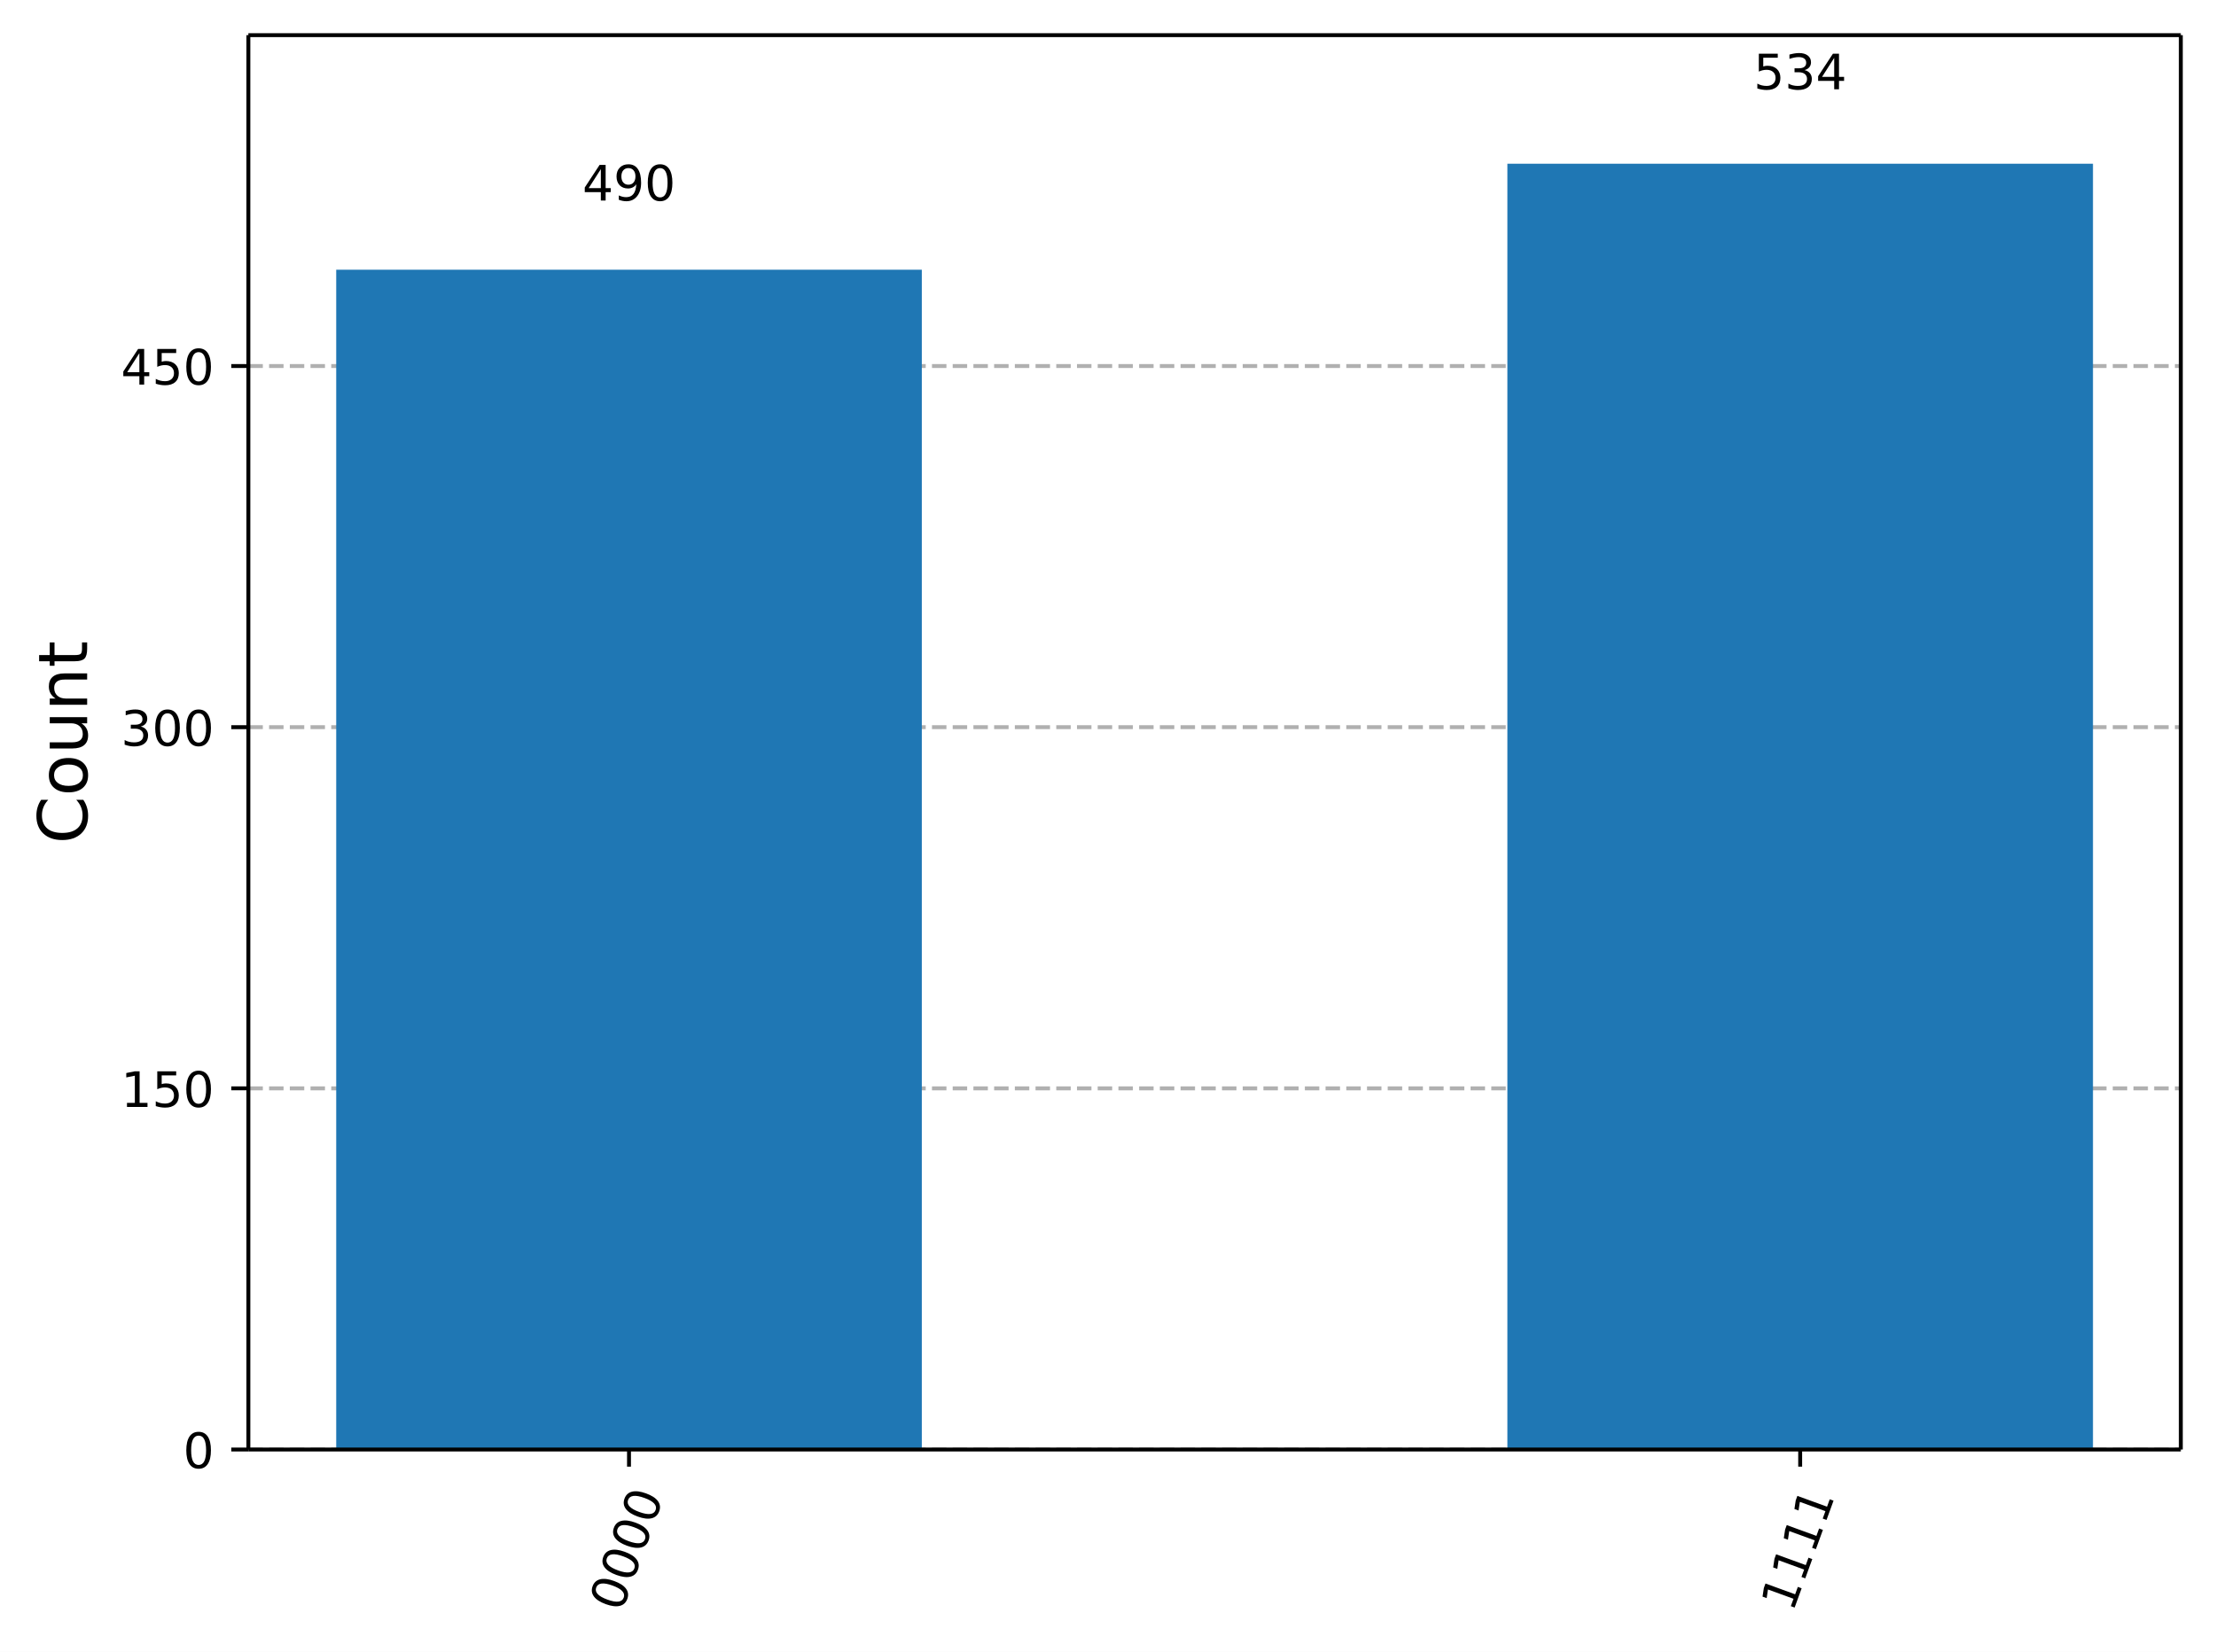
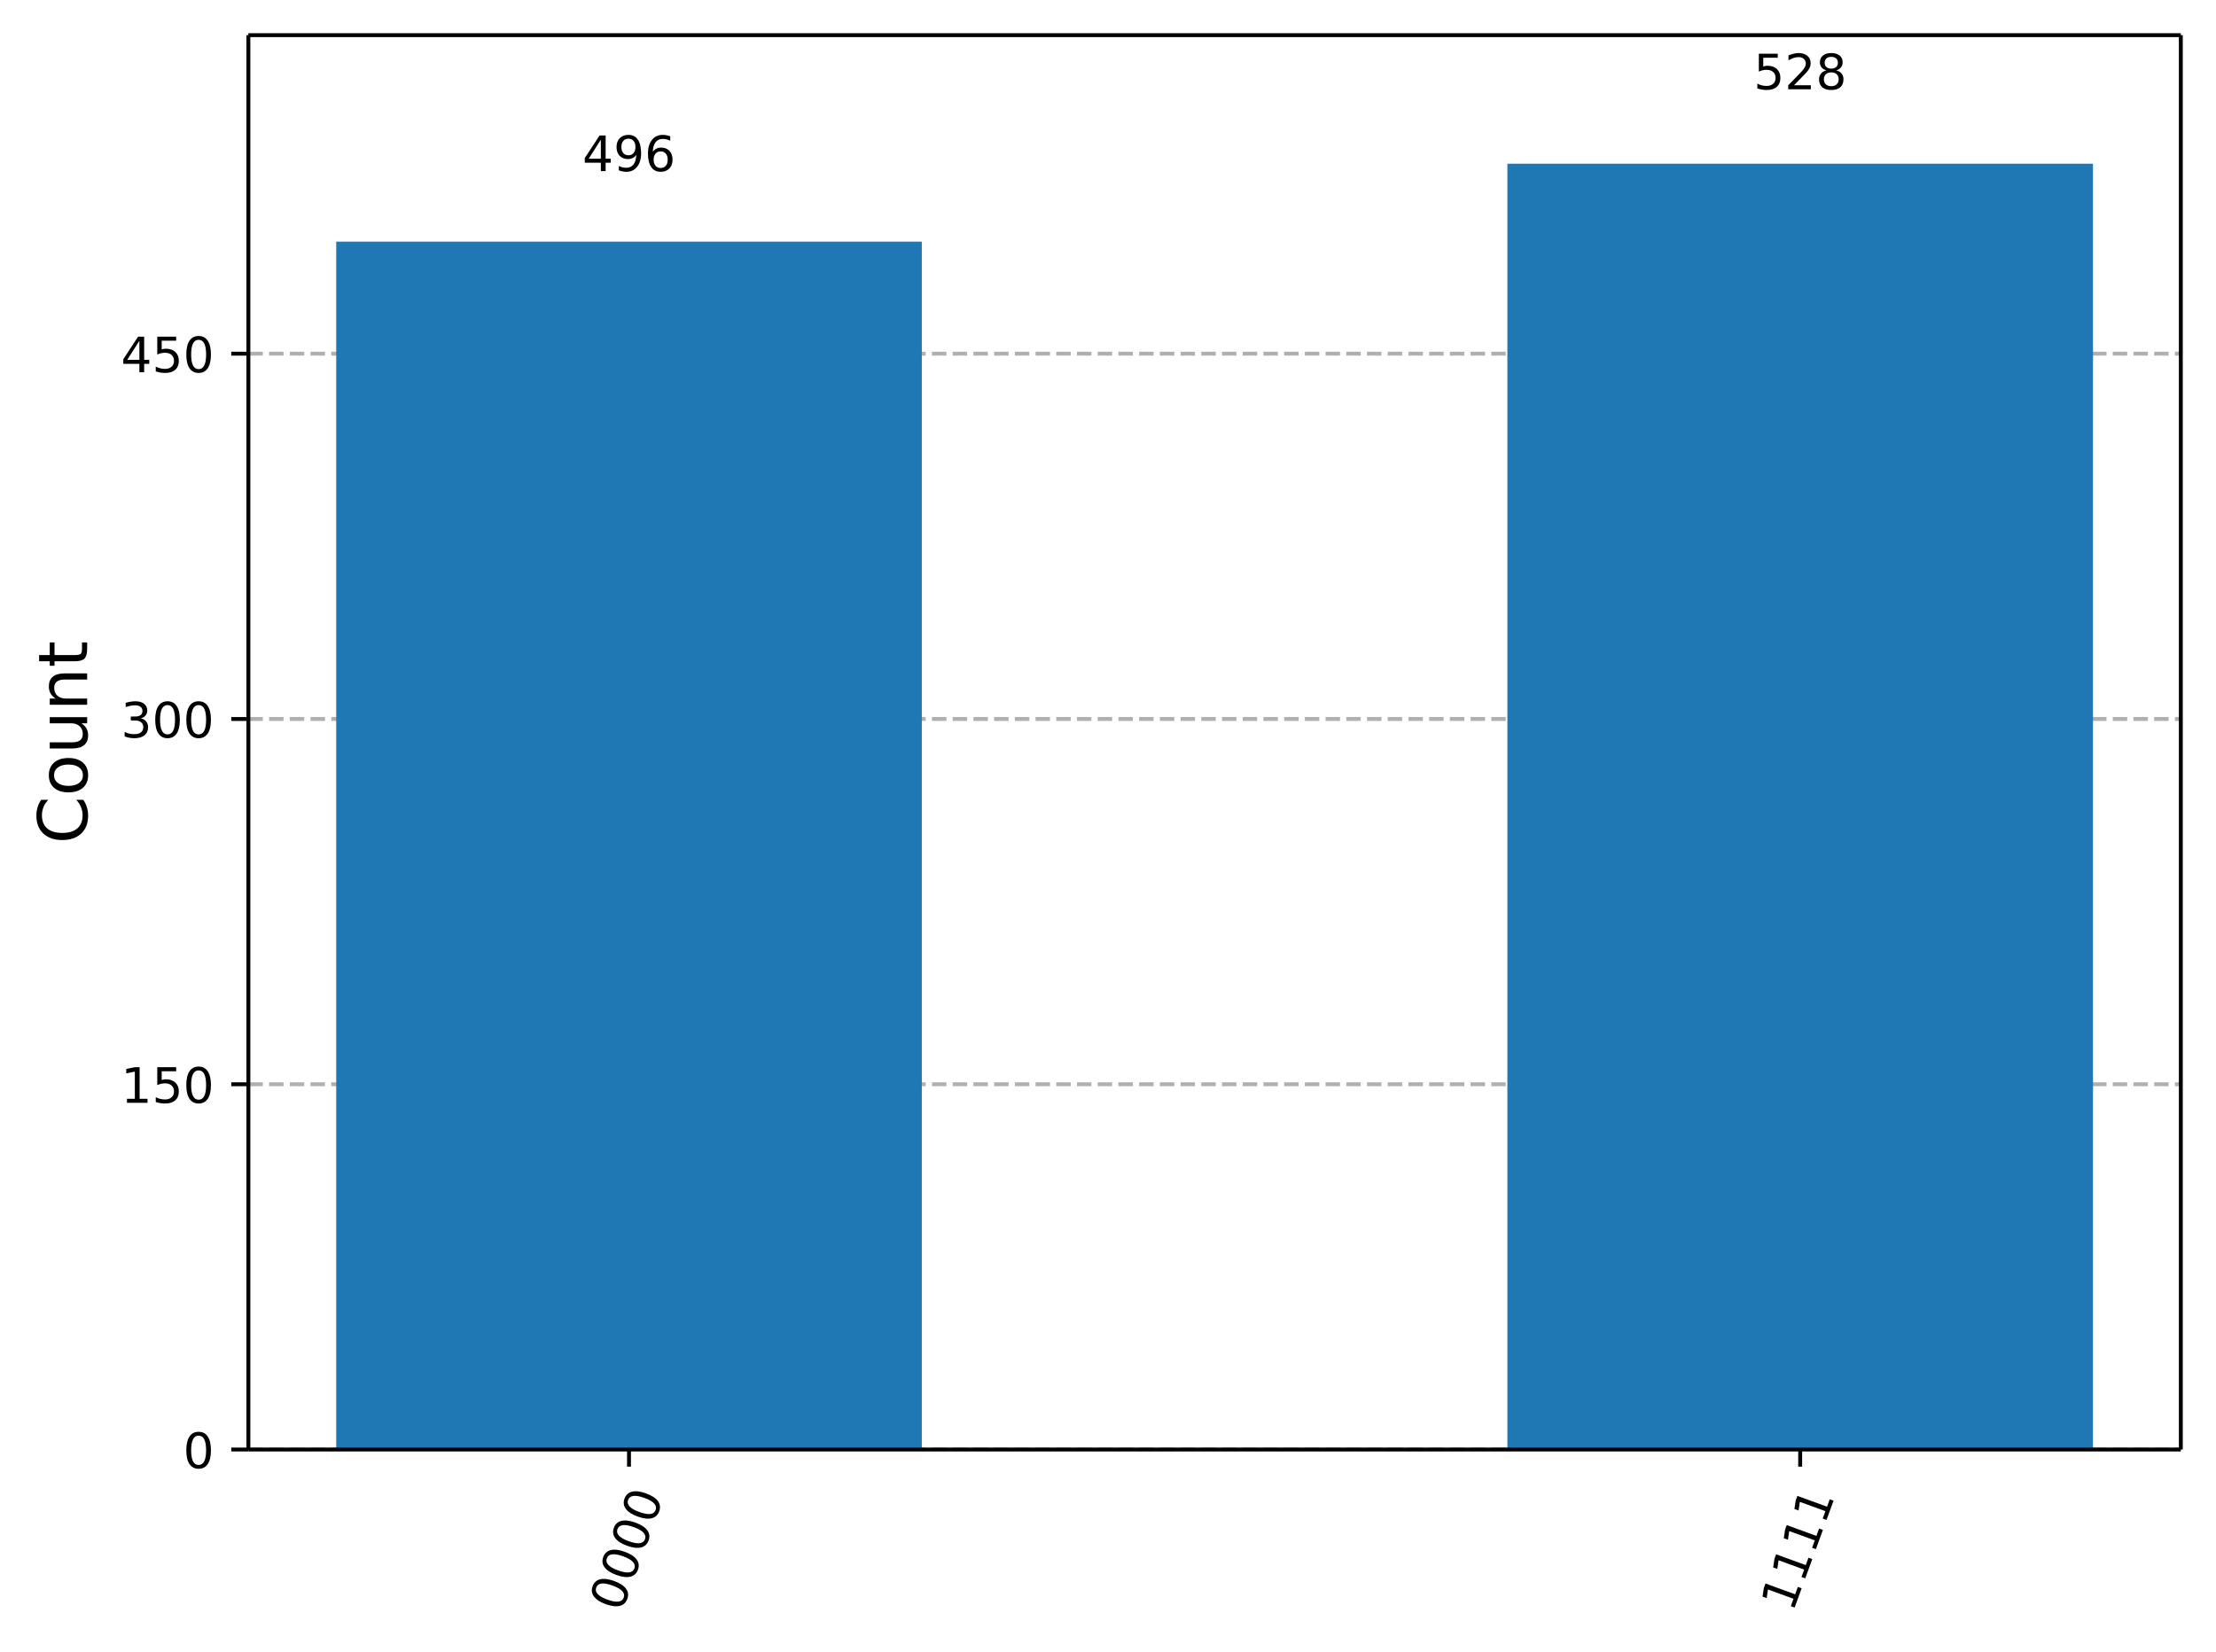
<svg xmlns="http://www.w3.org/2000/svg" xmlns:xlink="http://www.w3.org/1999/xlink" width="453.57pt" height="338.16pt" version="1.1" viewBox="0 0 453.57 338.16">
  <defs>
    <style type="text/css">*{stroke-linejoin: round; stroke-linecap: butt}</style>
  </defs>
  <path d="m0 338.16h453.57v-338.16h-453.57z" fill="#ffffff" />
  <path d="m50.837 296.73h395.53v-289.53h-395.53z" fill="#ffffff" />
  <defs>
    <path id="19d9161d748" d="m0 0v3.5" stroke="#000000" stroke-width=".8" />
  </defs>
  <use x="128.744" y="296.734" stroke="#000000" stroke-width=".8" xlink:href="#19d9161d748" />
  <g transform="translate(127.18 330.25) rotate(-70) scale(.1 -.1)">
    <defs>
      <path id="DejaVuSans-30" transform="scale(.015625)" d="m2034 4250q-487 0-733-480-245-479-245-1442 0-959 245-1439 246-480 733-480 491 0 736 480 246 480 246 1439 0 963-246 1442-245 480-736 480zm0 500q785 0 1199-621 414-620 414-1801 0-1178-414-1799-414-620-1199-620-784 0-1198 620-414 621-414 1799 0 1181 414 1801 414 621 1198 621z" />
    </defs>
    <use xlink:href="#DejaVuSans-30" />
    <use transform="translate(63.623)" xlink:href="#DejaVuSans-30" />
    <use transform="translate(127.25)" xlink:href="#DejaVuSans-30" />
    <use transform="translate(190.87)" xlink:href="#DejaVuSans-30" />
  </g>
  <use x="368.459" y="296.734" stroke="#000000" stroke-width=".8" xlink:href="#19d9161d748" />
  <g transform="translate(366.9 330.25) rotate(-70) scale(.1 -.1)">
    <defs>
      <path id="DejaVuSans-31" transform="scale(.015625)" d="m794 531h1031v3560l-1122-225v575l1116 225h631v-4135h1031v-531h-2687v531z" />
    </defs>
    <use xlink:href="#DejaVuSans-31" />
    <use transform="translate(63.623)" xlink:href="#DejaVuSans-31" />
    <use transform="translate(127.25)" xlink:href="#DejaVuSans-31" />
    <use transform="translate(190.87)" xlink:href="#DejaVuSans-31" />
  </g>
  <path d="m50.837 296.73h395.53" clip-path="url(#981ba6baa7c)" fill="none" stroke="#b0b0b0" stroke-dasharray="2.96,1.28" stroke-width=".8" />
  <defs>
    <path id="7298d997a34" d="m0 0h-3.5" stroke="#000000" stroke-width=".8" />
  </defs>
  <use x="50.837" y="296.734" stroke="#000000" stroke-width=".8" xlink:href="#7298d997a34" />
  <g transform="translate(37.474 300.53) scale(.1 -.1)">
    <use xlink:href="#DejaVuSans-30" />
  </g>
-   <path d="m50.837 222.8h395.53" clip-path="url(#981ba6baa7c)" fill="none" stroke="#b0b0b0" stroke-dasharray="2.96,1.28" stroke-width=".8" />
-   <use x="50.837" y="222.798" stroke="#000000" stroke-width=".8" xlink:href="#7298d997a34" />
-   <g transform="translate(24.749 226.6) scale(.1 -.1)">
+   <path d="m50.837 221.96h395.53" clip-path="url(#981ba6baa7c)" fill="none" stroke="#b0b0b0" stroke-dasharray="2.96,1.28" stroke-width=".8" />
+   <use x="50.837" y="221.958" stroke="#000000" stroke-width=".8" xlink:href="#7298d997a34" />
+   <g transform="translate(24.749 225.76) scale(.1 -.1)">
    <defs>
      <path id="DejaVuSans-35" transform="scale(.015625)" d="m691 4666h2478v-532h-1900v-1143q137 47 274 70 138 23 276 23 781 0 1237-428 457-428 457-1159 0-753-469-1171-469-417-1322-417-294 0-599 50-304 50-629 150v635q281-153 581-228t634-75q541 0 856 284 316 284 316 772 0 487-316 771-315 285-856 285-253 0-505-56-251-56-513-175v2344z" />
    </defs>
    <use xlink:href="#DejaVuSans-31" />
    <use transform="translate(63.623)" xlink:href="#DejaVuSans-35" />
    <use transform="translate(127.25)" xlink:href="#DejaVuSans-30" />
  </g>
-   <path d="m50.837 148.86h395.53" clip-path="url(#981ba6baa7c)" fill="none" stroke="#b0b0b0" stroke-dasharray="2.96,1.28" stroke-width=".8" />
-   <use x="50.837" y="148.862" stroke="#000000" stroke-width=".8" xlink:href="#7298d997a34" />
-   <g transform="translate(24.749 152.66) scale(.1 -.1)">
+   <path d="m50.837 147.18h395.53" clip-path="url(#981ba6baa7c)" fill="none" stroke="#b0b0b0" stroke-dasharray="2.96,1.28" stroke-width=".8" />
+   <use x="50.837" y="147.181" stroke="#000000" stroke-width=".8" xlink:href="#7298d997a34" />
+   <g transform="translate(24.749 150.98) scale(.1 -.1)">
    <defs>
      <path id="DejaVuSans-33" transform="scale(.015625)" d="m2597 2516q453-97 707-404 255-306 255-756 0-690-475-1069-475-378-1350-378-293 0-604 58t-642 174v609q262-153 574-231 313-78 654-78 593 0 904 234t311 681q0 413-289 645-289 233-804 233h-544v519h569q465 0 712 186t247 536q0 359-255 551-254 193-729 193-260 0-557-57-297-56-653-174v562q360 100 674 150t592 50q719 0 1137-327 419-326 419-882 0-388-222-655t-631-370z" />
    </defs>
    <use xlink:href="#DejaVuSans-33" />
    <use transform="translate(63.623)" xlink:href="#DejaVuSans-30" />
    <use transform="translate(127.25)" xlink:href="#DejaVuSans-30" />
  </g>
-   <path d="m50.837 74.925h395.53" clip-path="url(#981ba6baa7c)" fill="none" stroke="#b0b0b0" stroke-dasharray="2.96,1.28" stroke-width=".8" />
-   <use x="50.837" y="74.925" stroke="#000000" stroke-width=".8" xlink:href="#7298d997a34" />
-   <g transform="translate(24.749 78.725) scale(.1 -.1)">
+   <path d="m50.837 72.405h395.53" clip-path="url(#981ba6baa7c)" fill="none" stroke="#b0b0b0" stroke-dasharray="2.96,1.28" stroke-width=".8" />
+   <use x="50.837" y="72.405" stroke="#000000" stroke-width=".8" xlink:href="#7298d997a34" />
+   <g transform="translate(24.749 76.204) scale(.1 -.1)">
    <defs>
      <path id="DejaVuSans-34" transform="scale(.015625)" d="m2419 4116-1594-2491h1594v2491zm-166 550h794v-3041h666v-525h-666v-1100h-628v1100h-2106v609l1940 2957z" />
    </defs>
    <use xlink:href="#DejaVuSans-34" />
    <use transform="translate(63.623)" xlink:href="#DejaVuSans-35" />
    <use transform="translate(127.25)" xlink:href="#DejaVuSans-30" />
  </g>
  <g transform="translate(17.838 172.75) rotate(-90) scale(.14 -.14)">
    <defs>
      <path id="DejaVuSans-43" transform="scale(.015625)" d="m4122 4306v-665q-319 297-680 443-361 147-767 147-800 0-1225-489t-425-1414q0-922 425-1411t1225-489q406 0 767 147t680 444v-660q-331-225-702-338-370-112-782-112-1060 0-1670 648-609 649-609 1771 0 1125 609 1773 610 649 1670 649 418 0 788-111 371-111 696-333z" />
      <path id="DejaVuSans-6f" transform="scale(.015625)" d="m1959 3097q-462 0-731-361t-269-989 267-989q268-361 733-361 460 0 728 362 269 363 269 988 0 622-269 986-268 364-728 364zm0 487q750 0 1178-488 429-487 429-1349 0-859-429-1349-428-489-1178-489-753 0-1180 489-426 490-426 1349 0 862 426 1349 427 488 1180 488z" />
      <path id="DejaVuSans-75" transform="scale(.015625)" d="m544 1381v2119h575v-2097q0-497 193-746 194-248 582-248 465 0 735 297 271 297 271 810v1984h575v-3500h-575v538q-209-319-486-474-276-155-642-155-603 0-916 375-312 375-312 1097zm1447 2203z" />
      <path id="DejaVuSans-6e" transform="scale(.015625)" d="m3513 2113v-2113h-575v2094q0 497-194 743-194 247-581 247-466 0-735-297-269-296-269-809v-1978h-578v3500h578v-544q207 316 486 472 280 156 646 156 603 0 912-373 310-373 310-1098z" />
      <path id="DejaVuSans-74" transform="scale(.015625)" d="m1172 4494v-994h1184v-447h-1184v-1900q0-428 117-550t477-122h590v-481h-590q-666 0-919 248-253 249-253 905v1900h-422v447h422v994h578z" />
    </defs>
    <use xlink:href="#DejaVuSans-43" />
    <use transform="translate(69.824)" xlink:href="#DejaVuSans-6f" />
    <use transform="translate(131.01)" xlink:href="#DejaVuSans-75" />
    <use transform="translate(194.38)" xlink:href="#DejaVuSans-6e" />
    <use transform="translate(257.76)" xlink:href="#DejaVuSans-74" />
  </g>
-   <path d="m68.816 296.73h119.86v-241.52h-119.86z" clip-path="url(#981ba6baa7c)" fill="#1f77b4" />
+   <path d="m68.816 296.73h119.86v-247.26h-119.86z" clip-path="url(#981ba6baa7c)" fill="#1f77b4" />
  <path d="m308.53 296.73h119.86v-263.21h-119.86z" clip-path="url(#981ba6baa7c)" fill="#1f77b4" />
  <path d="m50.837 296.73v-289.53" fill="none" stroke="#000000" stroke-linecap="square" stroke-width=".8" />
  <path d="m446.37 296.73v-289.53" fill="none" stroke="#000000" stroke-linecap="square" stroke-width=".8" />
  <path d="m50.837 296.73h395.53" fill="none" stroke="#000000" stroke-linecap="square" stroke-width=".8" />
  <path d="m50.837 7.2h395.53" fill="none" stroke="#000000" stroke-linecap="square" stroke-width=".8" />
-   <g transform="translate(119.2 41.053) scale(.1 -.1)">
+   <g transform="translate(119.2 35.031) scale(.1 -.1)">
    <defs>
      <path id="DejaVuSans-39" transform="scale(.015625)" d="m703 97v575q238-113 481-172 244-59 479-59 625 0 954 420 330 420 377 1277-181-269-460-413-278-144-615-144-700 0-1108 423-408 424-408 1159 0 718 425 1152 425 435 1131 435 810 0 1236-621 427-620 427-1801 0-1103-524-1761-523-658-1407-658-238 0-482 47-243 47-506 141zm1256 1978q425 0 673 290 249 291 249 798 0 503-249 795-248 292-673 292t-673-292-248-795q0-507 248-798 248-290 673-290z" />
+       <path id="DejaVuSans-36" transform="scale(.015625)" d="m2113 2584q-425 0-674-291-248-290-248-796 0-503 248-796 249-292 674-292t673 292q248 293 248 796 0 506-248 796-248 291-673 291zm1253 1979v-575q-238 112-480 171-242 60-480 60-625 0-955-422-329-422-376-1275 184 272 462 417 279 145 613 145 703 0 1111-427 408-426 408-1160 0-719-425-1154-425-434-1131-434-810 0-1238 620-428 621-428 1799 0 1106 525 1764t1409 658q238 0 480-47t505-140z" />
    </defs>
    <use xlink:href="#DejaVuSans-34" />
    <use transform="translate(63.623)" xlink:href="#DejaVuSans-39" />
-     <use transform="translate(127.25)" xlink:href="#DejaVuSans-30" />
+     <use transform="translate(127.25)" xlink:href="#DejaVuSans-36" />
  </g>
  <g transform="translate(358.92 18.281) scale(.1 -.1)">
+     <defs>
+       <path id="DejaVuSans-32" transform="scale(.015625)" d="m1228 531h2203v-531h-2962v531q359 372 979 998 621 627 780 809 303 340 423 576 121 236 121 464 0 372-261 606-261 235-680 235-297 0-627-103-329-103-704-313v638q381 153 712 231 332 78 607 78 725 0 1156-363 431-362 431-968 0-288-108-546-107-257-392-607-78-91-497-524-418-433-1181-1211z" />
+       <path id="DejaVuSans-38" transform="scale(.015625)" d="m2034 2216q-450 0-708-241-257-241-257-662 0-422 257-663 258-241 708-241t709 242q260 243 260 662 0 421-258 662-257 241-711 241zm-631 268q-406 100-633 378-226 279-226 679 0 559 398 884 399 325 1092 325 697 0 1094-325t397-884q0-400-227-679-226-278-629-378 456-106 710-416 255-309 255-755 0-679-414-1042-414-362-1186-362-771 0-1186 362-414 363-414 1042 0 446 256 755 257 310 713 416zm-231 997q0-362 226-565 227-203 636-203 407 0 636 203 230 203 230 565 0 363-230 566-229 203-636 203-409 0-636-203-226-203-226-566z" />
+     </defs>
    <use xlink:href="#DejaVuSans-35" />
-     <use transform="translate(63.623)" xlink:href="#DejaVuSans-33" />
-     <use transform="translate(127.25)" xlink:href="#DejaVuSans-34" />
+     <use transform="translate(63.623)" xlink:href="#DejaVuSans-32" />
+     <use transform="translate(127.25)" xlink:href="#DejaVuSans-38" />
  </g>
  <defs>
    <clipPath id="981ba6baa7c">
      <rect x="50.837" y="7.2" width="395.53" height="289.53" />
    </clipPath>
  </defs>
</svg>
